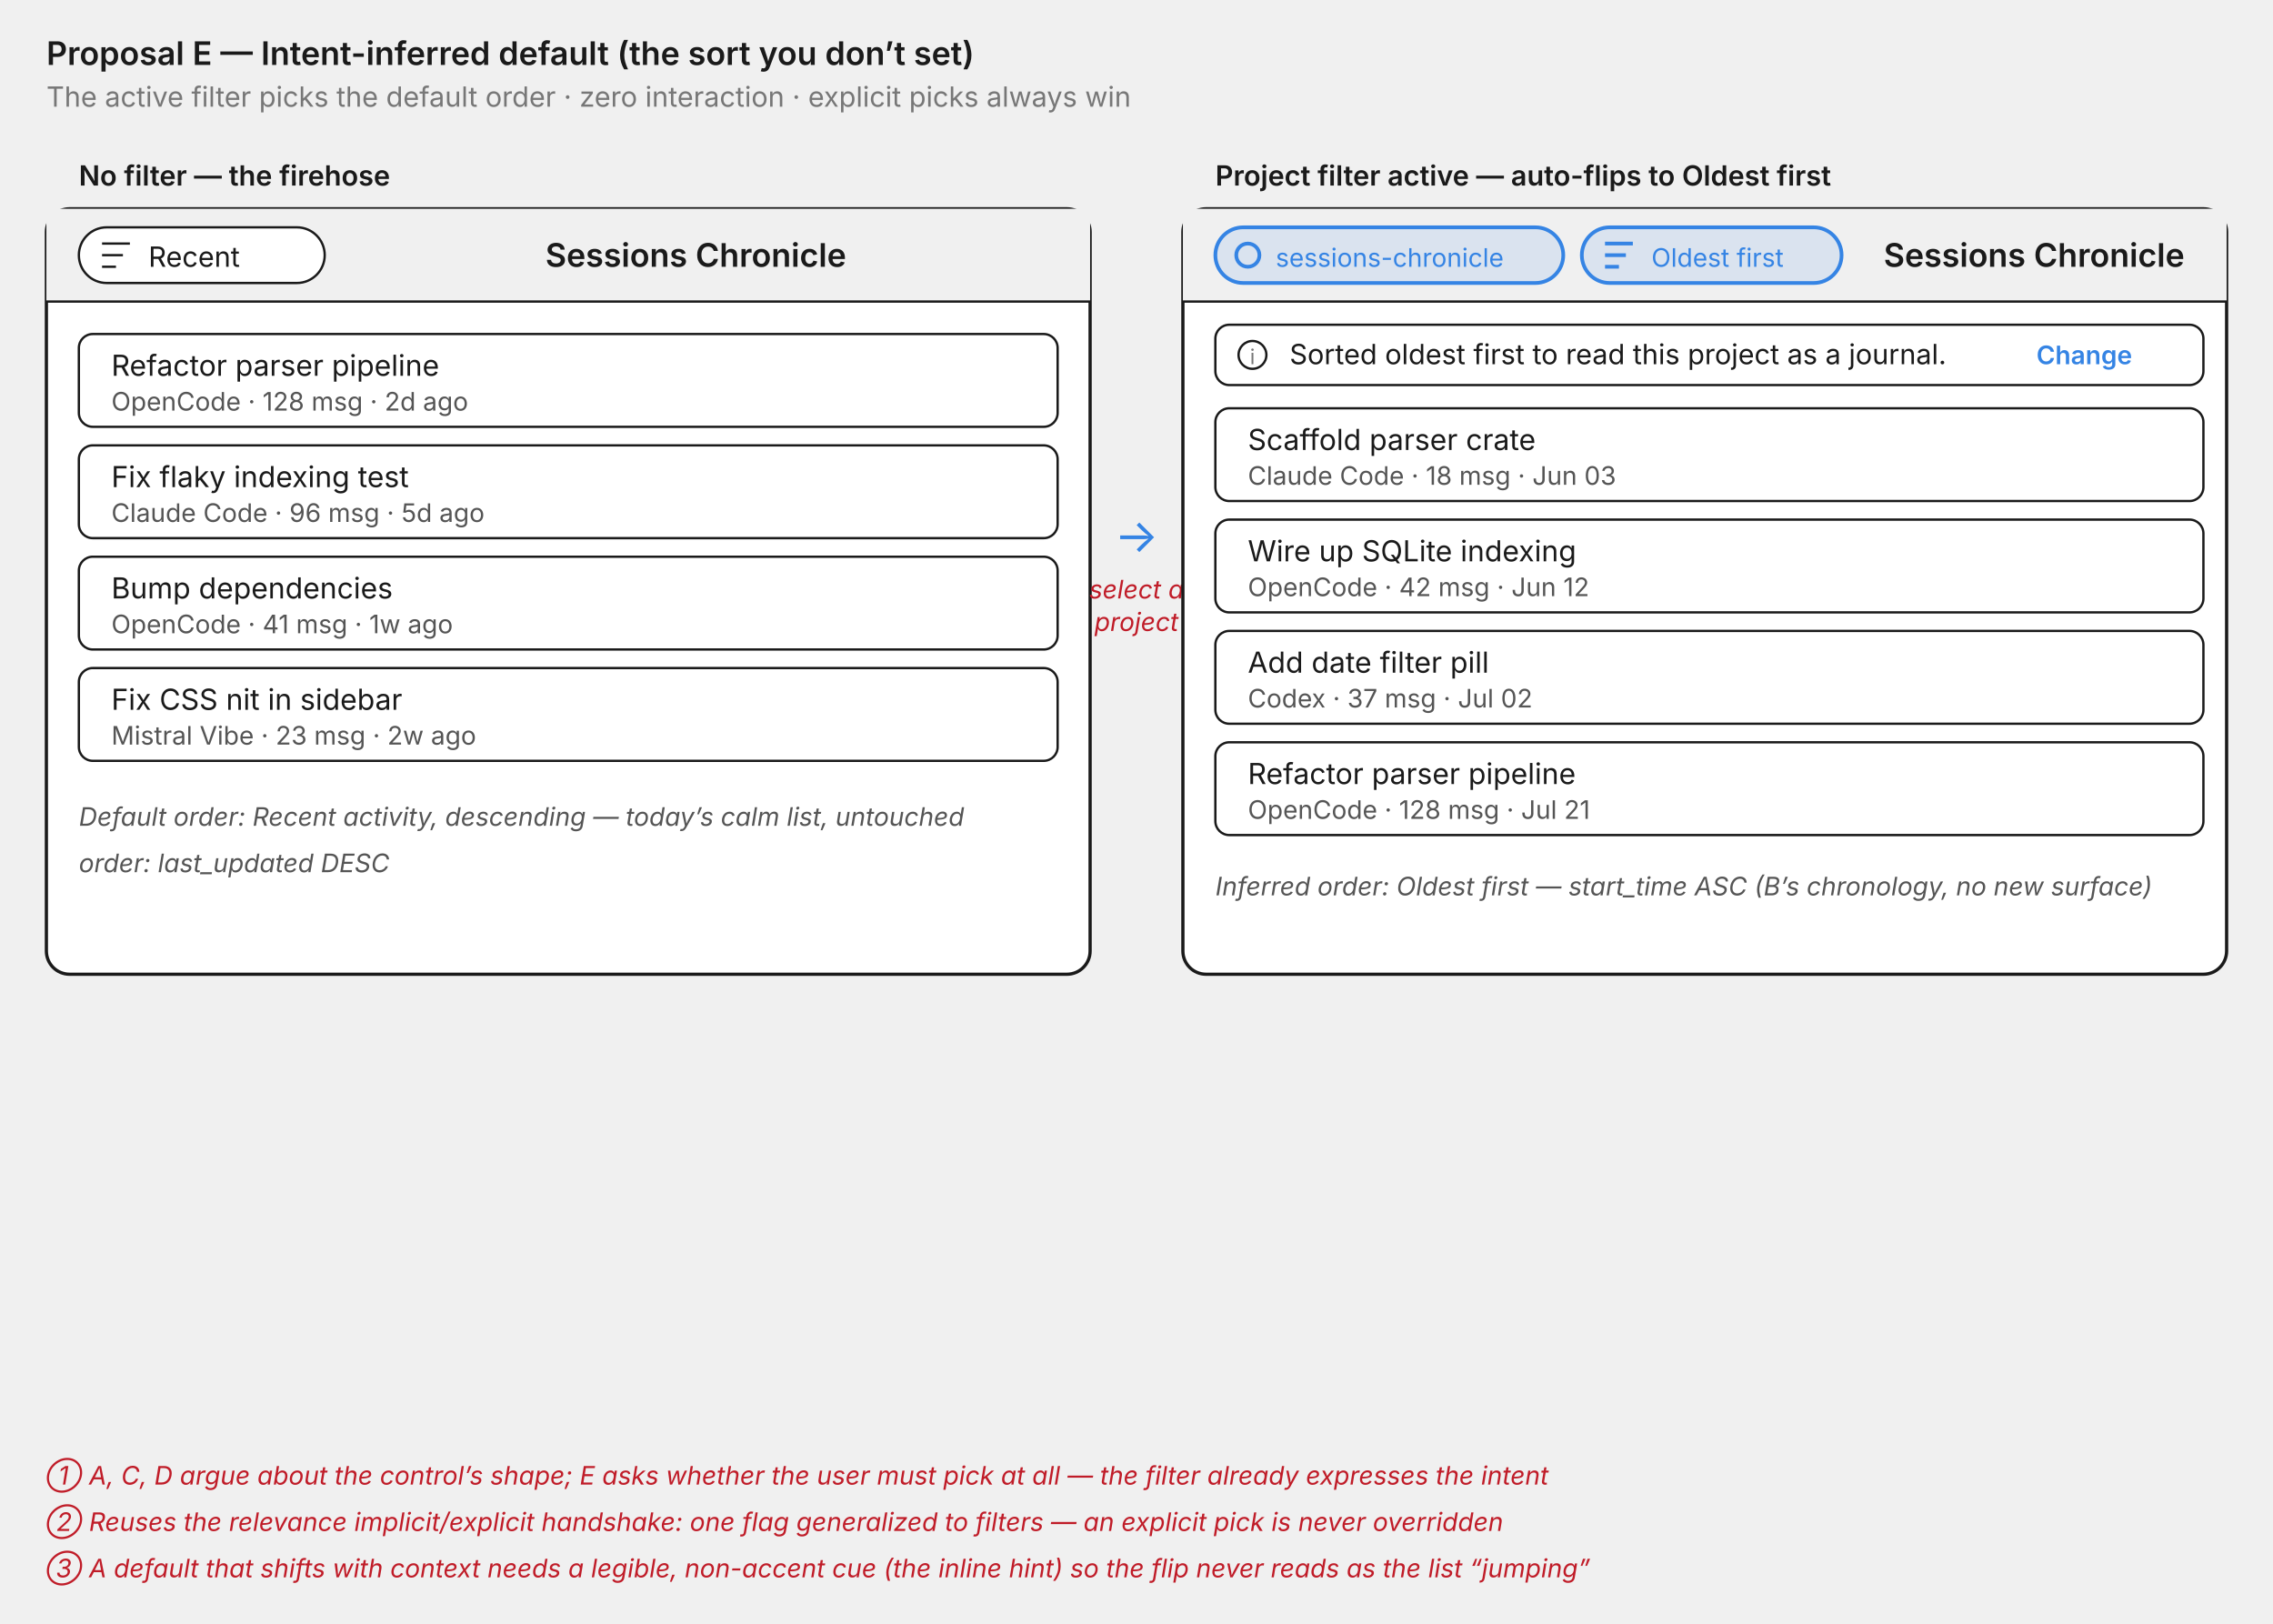
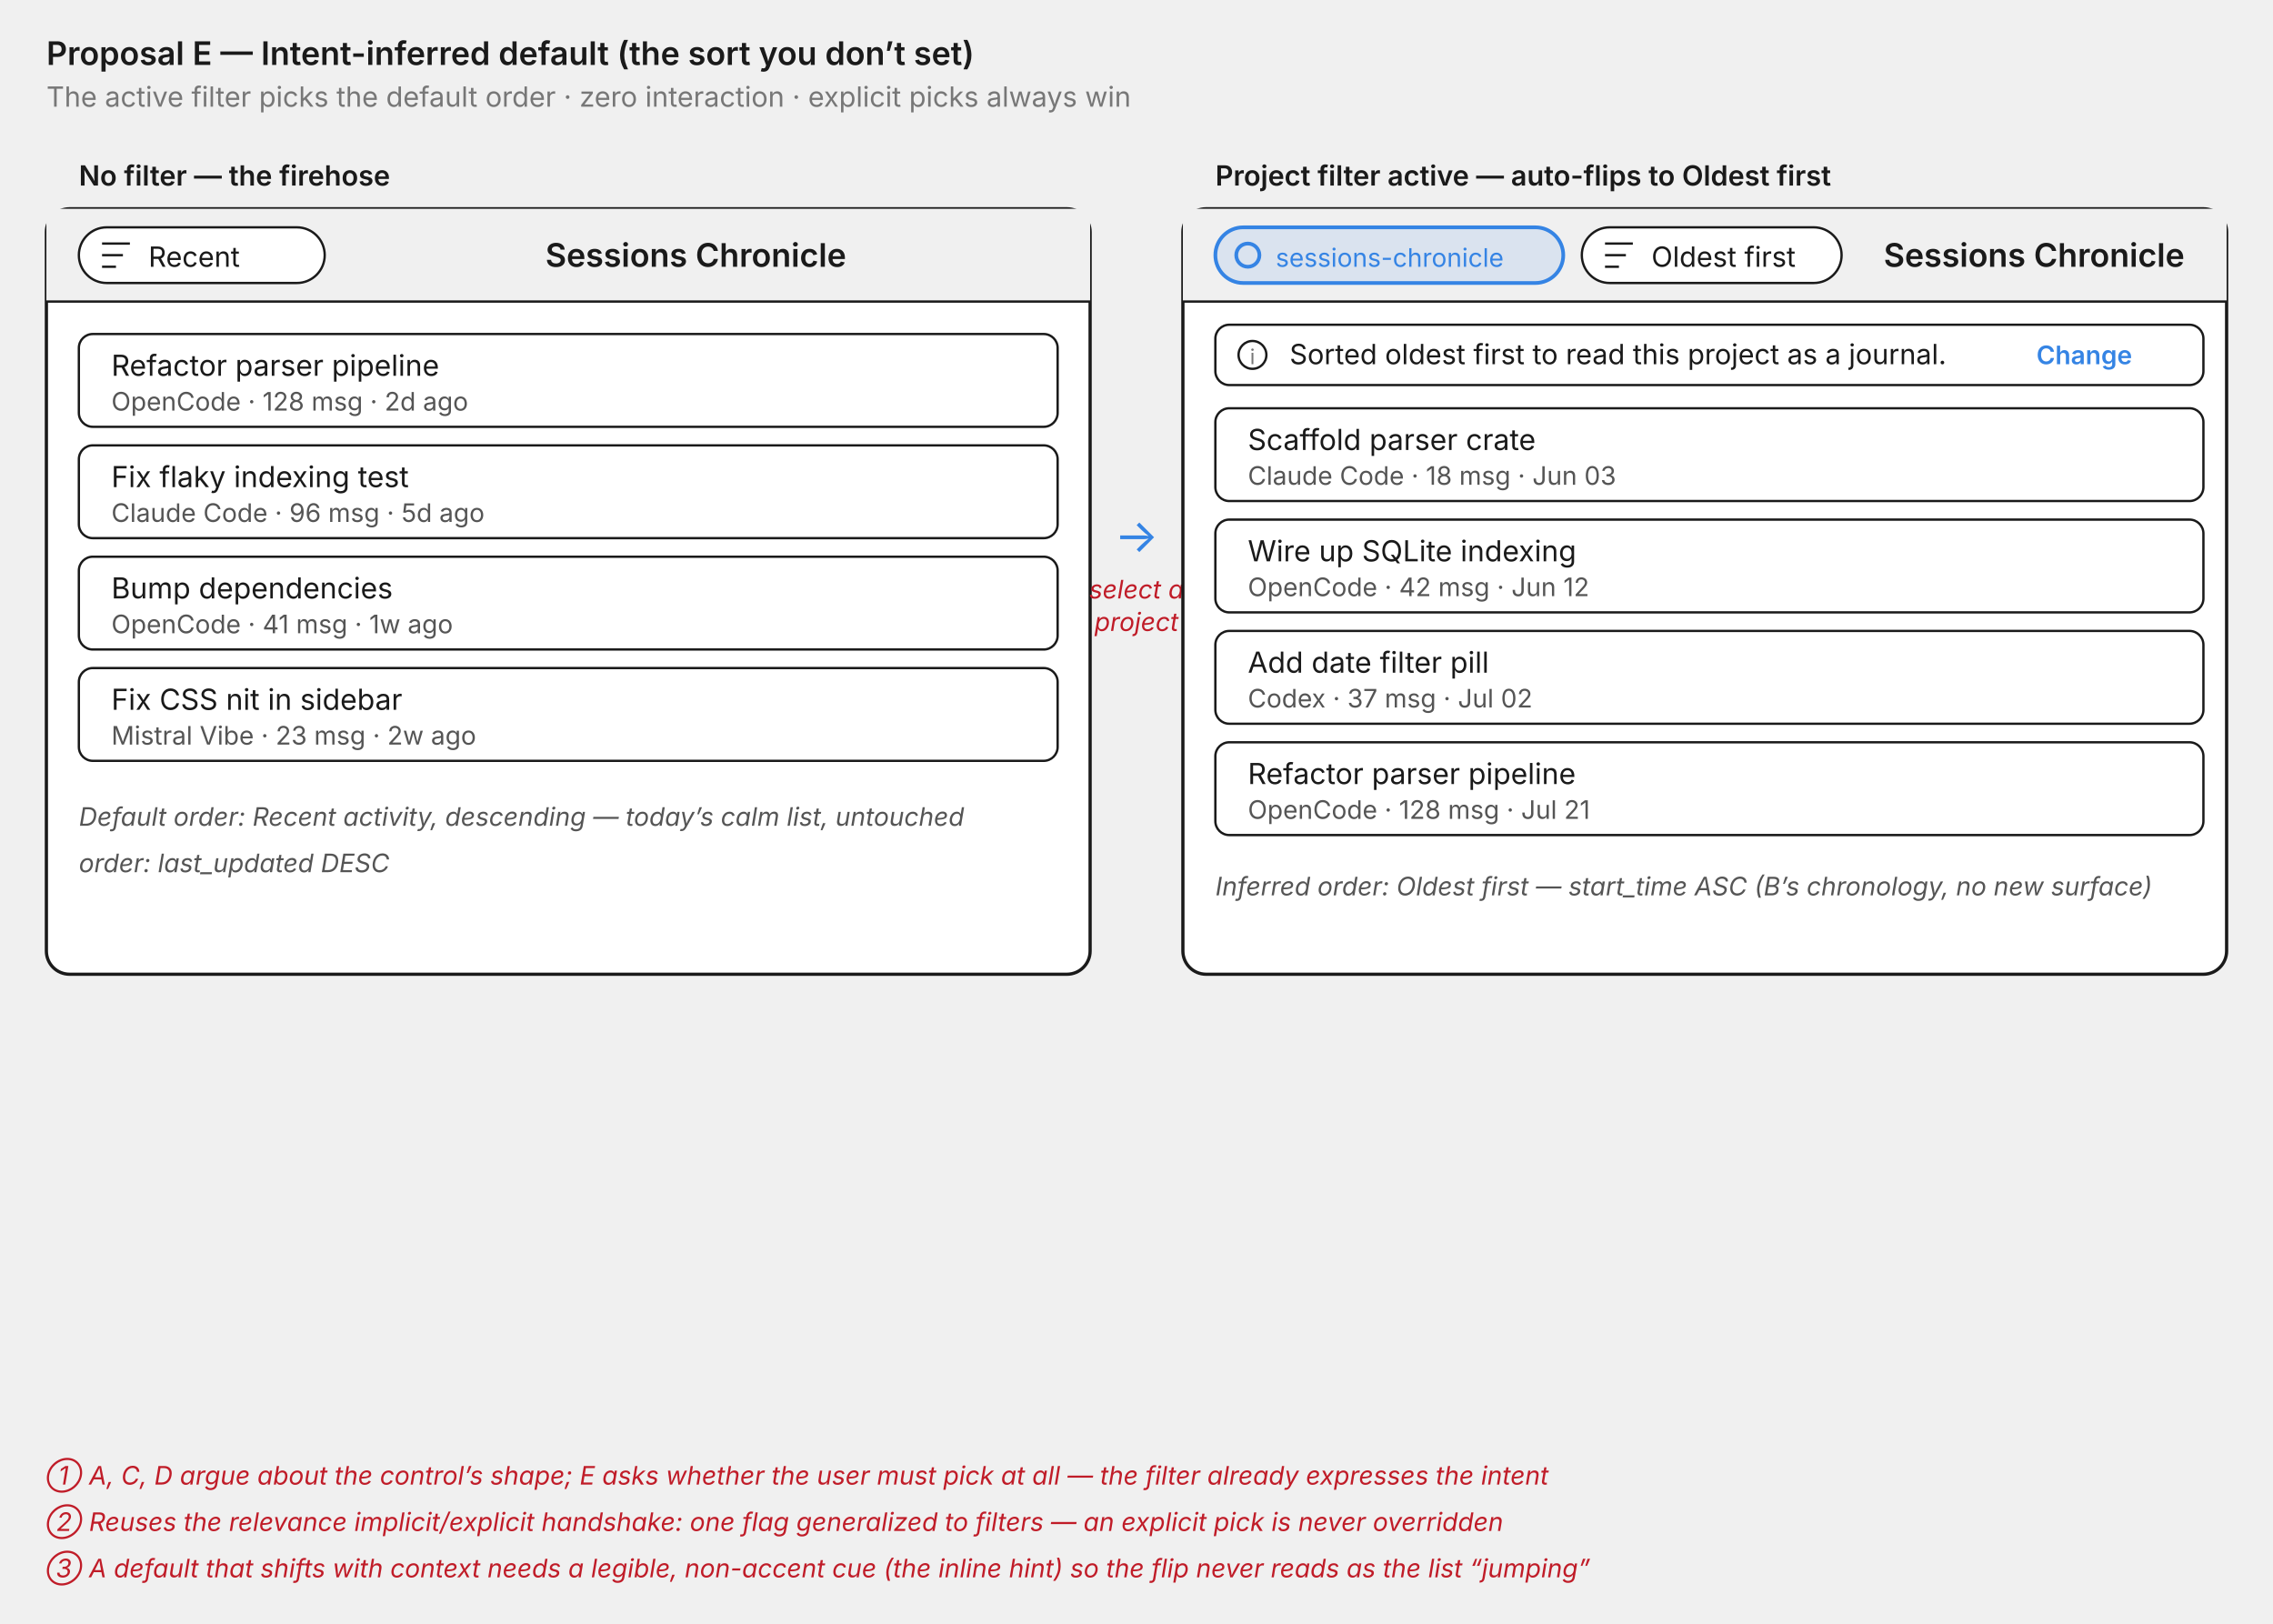
<svg xmlns="http://www.w3.org/2000/svg" viewBox="0 0 980 700" font-family="-apple-system, 'Cantarell', system-ui, sans-serif" font-size="13">
  <style>
    .stroke { fill: none; stroke: #1a1a1a; stroke-width: 1.4; }
    .stroke-thin { fill: none; stroke: #1a1a1a; stroke-width: 1; }
    .muted { fill: #777; }
    .accent { fill: #3584e4; }
    .accent-stroke { fill: none; stroke: #3584e4; stroke-width: 1.6; }
    .accent-bg { fill: #3584e4; fill-opacity: 0.12; }
    .red { fill: #c01c28; }
    .red-stroke { fill: none; stroke: #c01c28; stroke-width: 1.2; stroke-dasharray: 4 3; }
    .label { font-size: 12px; fill: #1a1a1a; }
    .badge { font-size: 11px; fill: #555; }
    .title { font-size: 14px; font-weight: 600; fill: #1a1a1a; }
    .note { font-size: 11px; fill: #c01c28; font-style: italic; }
    .row-text { font-size: 12.5px; fill: #1a1a1a; }
    .ws { fill: #ffffff; }
    .caption { font-size: 12px; font-weight: 600; fill: #1a1a1a; }
  </style>
  <text x="20" y="28" class="title">Proposal E — Intent-inferred default (the sort you don’t set)</text>
  <text x="20" y="46" class="muted" font-size="12">The active filter picks the default order · zero interaction · explicit picks always win</text>
  <text x="34" y="80" class="caption">No filter — the firehose</text>
  <rect x="20" y="90" width="450" height="330" rx="10" class="ws stroke" />
  <rect x="20" y="90" width="450" height="40" fill="#f0f0f0" />
  <line x1="20" y1="130" x2="470" y2="130" class="stroke-thin" />
  <text x="300" y="115" class="title" text-anchor="middle" font-size="12">Sessions Chronicle</text>
  <rect x="34" y="98" width="106" height="24" rx="12" class="ws stroke-thin" />
  <line x1="44" y1="105" x2="56" y2="105" class="stroke-thin" />
  <line x1="44" y1="110" x2="53" y2="110" class="stroke-thin" />
  <line x1="44" y1="115" x2="50" y2="115" class="stroke-thin" />
  <text x="64" y="115" class="label" font-size="11">Recent</text>
  <rect x="34" y="144" width="422" height="40" rx="6" class="ws stroke-thin" />
  <text x="48" y="162" class="row-text">Refactor parser pipeline</text>
  <text x="48" y="177" class="badge">OpenCode · 128 msg · 2d ago</text>
  <rect x="34" y="192" width="422" height="40" rx="6" class="ws stroke-thin" />
  <text x="48" y="210" class="row-text">Fix flaky indexing test</text>
  <text x="48" y="225" class="badge">Claude Code · 96 msg · 5d ago</text>
  <rect x="34" y="240" width="422" height="40" rx="6" class="ws stroke-thin" />
  <text x="48" y="258" class="row-text">Bump dependencies</text>
  <text x="48" y="273" class="badge">OpenCode · 41 msg · 1w ago</text>
  <rect x="34" y="288" width="422" height="40" rx="6" class="ws stroke-thin" />
  <text x="48" y="306" class="row-text">Fix CSS nit in sidebar</text>
  <text x="48" y="321" class="badge">Mistral Vibe · 23 msg · 2w ago</text>
  <text x="34" y="356" class="badge" font-style="italic">Default order: Recent activity, descending — today’s calm list, untouched</text>
  <text x="34" y="376" class="badge" font-style="italic">order: last_updated DESC</text>
  <text x="490" y="238" class="accent" font-size="20" text-anchor="middle">→</text>
  <text x="490" y="258" class="note" font-size="10" text-anchor="middle">select a</text>
  <text x="490" y="272" class="note" font-size="10" text-anchor="middle">project</text>
  <text x="524" y="80" class="caption">Project filter active — auto-flips to Oldest first</text>
  <rect x="510" y="90" width="450" height="330" rx="10" class="ws stroke" />
  <rect x="510" y="90" width="450" height="40" fill="#f0f0f0" />
  <line x1="510" y1="130" x2="960" y2="130" class="stroke-thin" />
  <text x="877" y="115" class="title" text-anchor="middle" font-size="12">Sessions Chronicle</text>
  <rect x="524" y="98" width="150" height="24" rx="12" class="accent-bg accent-stroke" />
  <circle cx="538" cy="110" r="5" class="accent-stroke" />
  <text x="550" y="115" class="accent" font-size="11">sessions-chronicle</text>
-   <rect x="682" y="98" width="112" height="24" rx="12" class="accent-bg accent-stroke" />
-   <line x1="692" y1="105" x2="704" y2="105" class="accent-stroke" />
-   <line x1="692" y1="110" x2="701" y2="110" class="accent-stroke" />
-   <line x1="692" y1="115" x2="698" y2="115" class="accent-stroke" />
-   <text x="712" y="115" class="accent" font-size="11">Oldest first</text>
+   <rect x="682" y="98" width="112" height="24" rx="12" class="ws stroke-thin" />
+   <line x1="692" y1="105" x2="704" y2="105" class="stroke-thin" />
+   <line x1="692" y1="110" x2="701" y2="110" class="stroke-thin" />
+   <line x1="692" y1="115" x2="698" y2="115" class="stroke-thin" />
+   <text x="712" y="115" class="label" font-size="11">Oldest first</text>
  <rect x="524" y="140" width="426" height="26" rx="6" class="ws stroke-thin" />
  <circle cx="540" cy="153" r="6" class="stroke-thin" />
  <text x="540" y="157" class="muted" font-size="9" text-anchor="middle">i</text>
  <text x="556" y="157" class="label" font-size="11">Sorted oldest first to read this project as a journal.</text>
  <text x="878" y="157" class="accent" font-size="11" font-weight="600">Change</text>
  <rect x="524" y="176" width="426" height="40" rx="6" class="ws stroke-thin" />
  <text x="538" y="194" class="row-text">Scaffold parser crate</text>
  <text x="538" y="209" class="badge">Claude Code · 18 msg · Jun 03</text>
  <rect x="524" y="224" width="426" height="40" rx="6" class="ws stroke-thin" />
  <text x="538" y="242" class="row-text">Wire up SQLite indexing</text>
  <text x="538" y="257" class="badge">OpenCode · 42 msg · Jun 12</text>
  <rect x="524" y="272" width="426" height="40" rx="6" class="ws stroke-thin" />
  <text x="538" y="290" class="row-text">Add date filter pill</text>
  <text x="538" y="305" class="badge">Codex · 37 msg · Jul 02</text>
  <rect x="524" y="320" width="426" height="40" rx="6" class="ws stroke-thin" />
  <text x="538" y="338" class="row-text">Refactor parser pipeline</text>
  <text x="538" y="353" class="badge">OpenCode · 128 msg · Jul 21</text>
  <text x="524" y="386" class="badge" font-style="italic">Inferred order: Oldest first — start_time ASC (B’s chronology, no new surface)</text>
  <text x="20" y="640" class="note">① A, C, D argue about the control’s shape; E asks whether the user must pick at all — the filter already expresses the intent</text>
  <text x="20" y="660" class="note">② Reuses the relevance implicit/explicit handshake: one flag generalized to filters — an explicit pick is never overridden</text>
  <text x="20" y="680" class="note">③ A default that shifts with context needs a legible, non-accent cue (the inline hint) so the flip never reads as the list “jumping”</text>
</svg>
